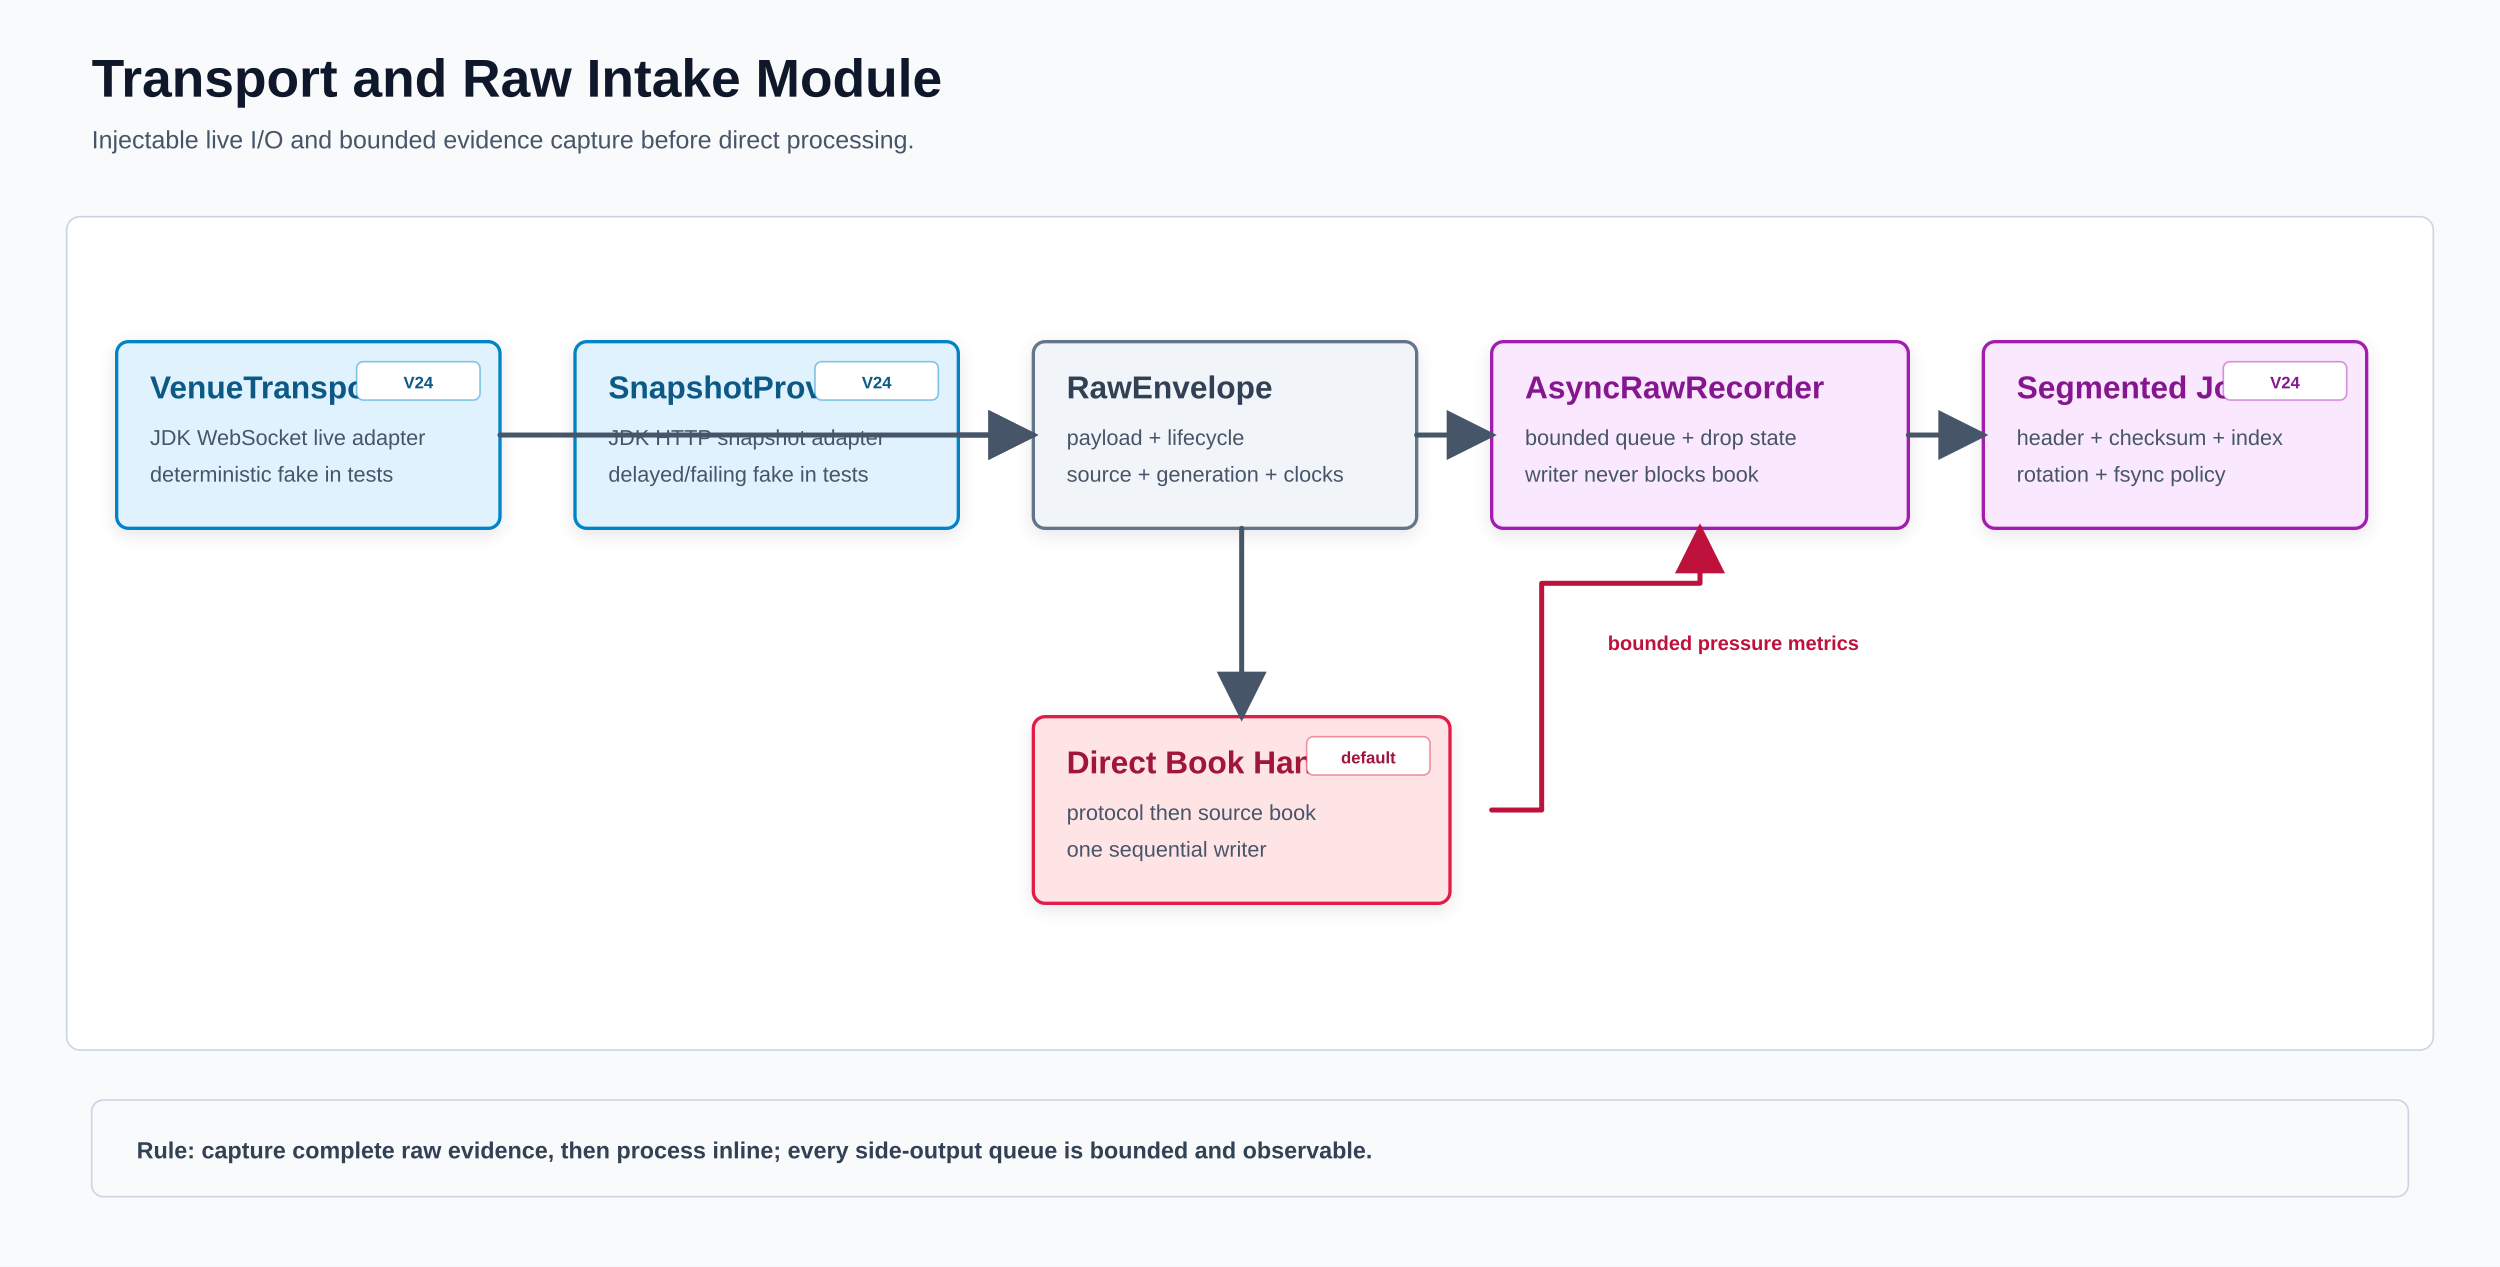
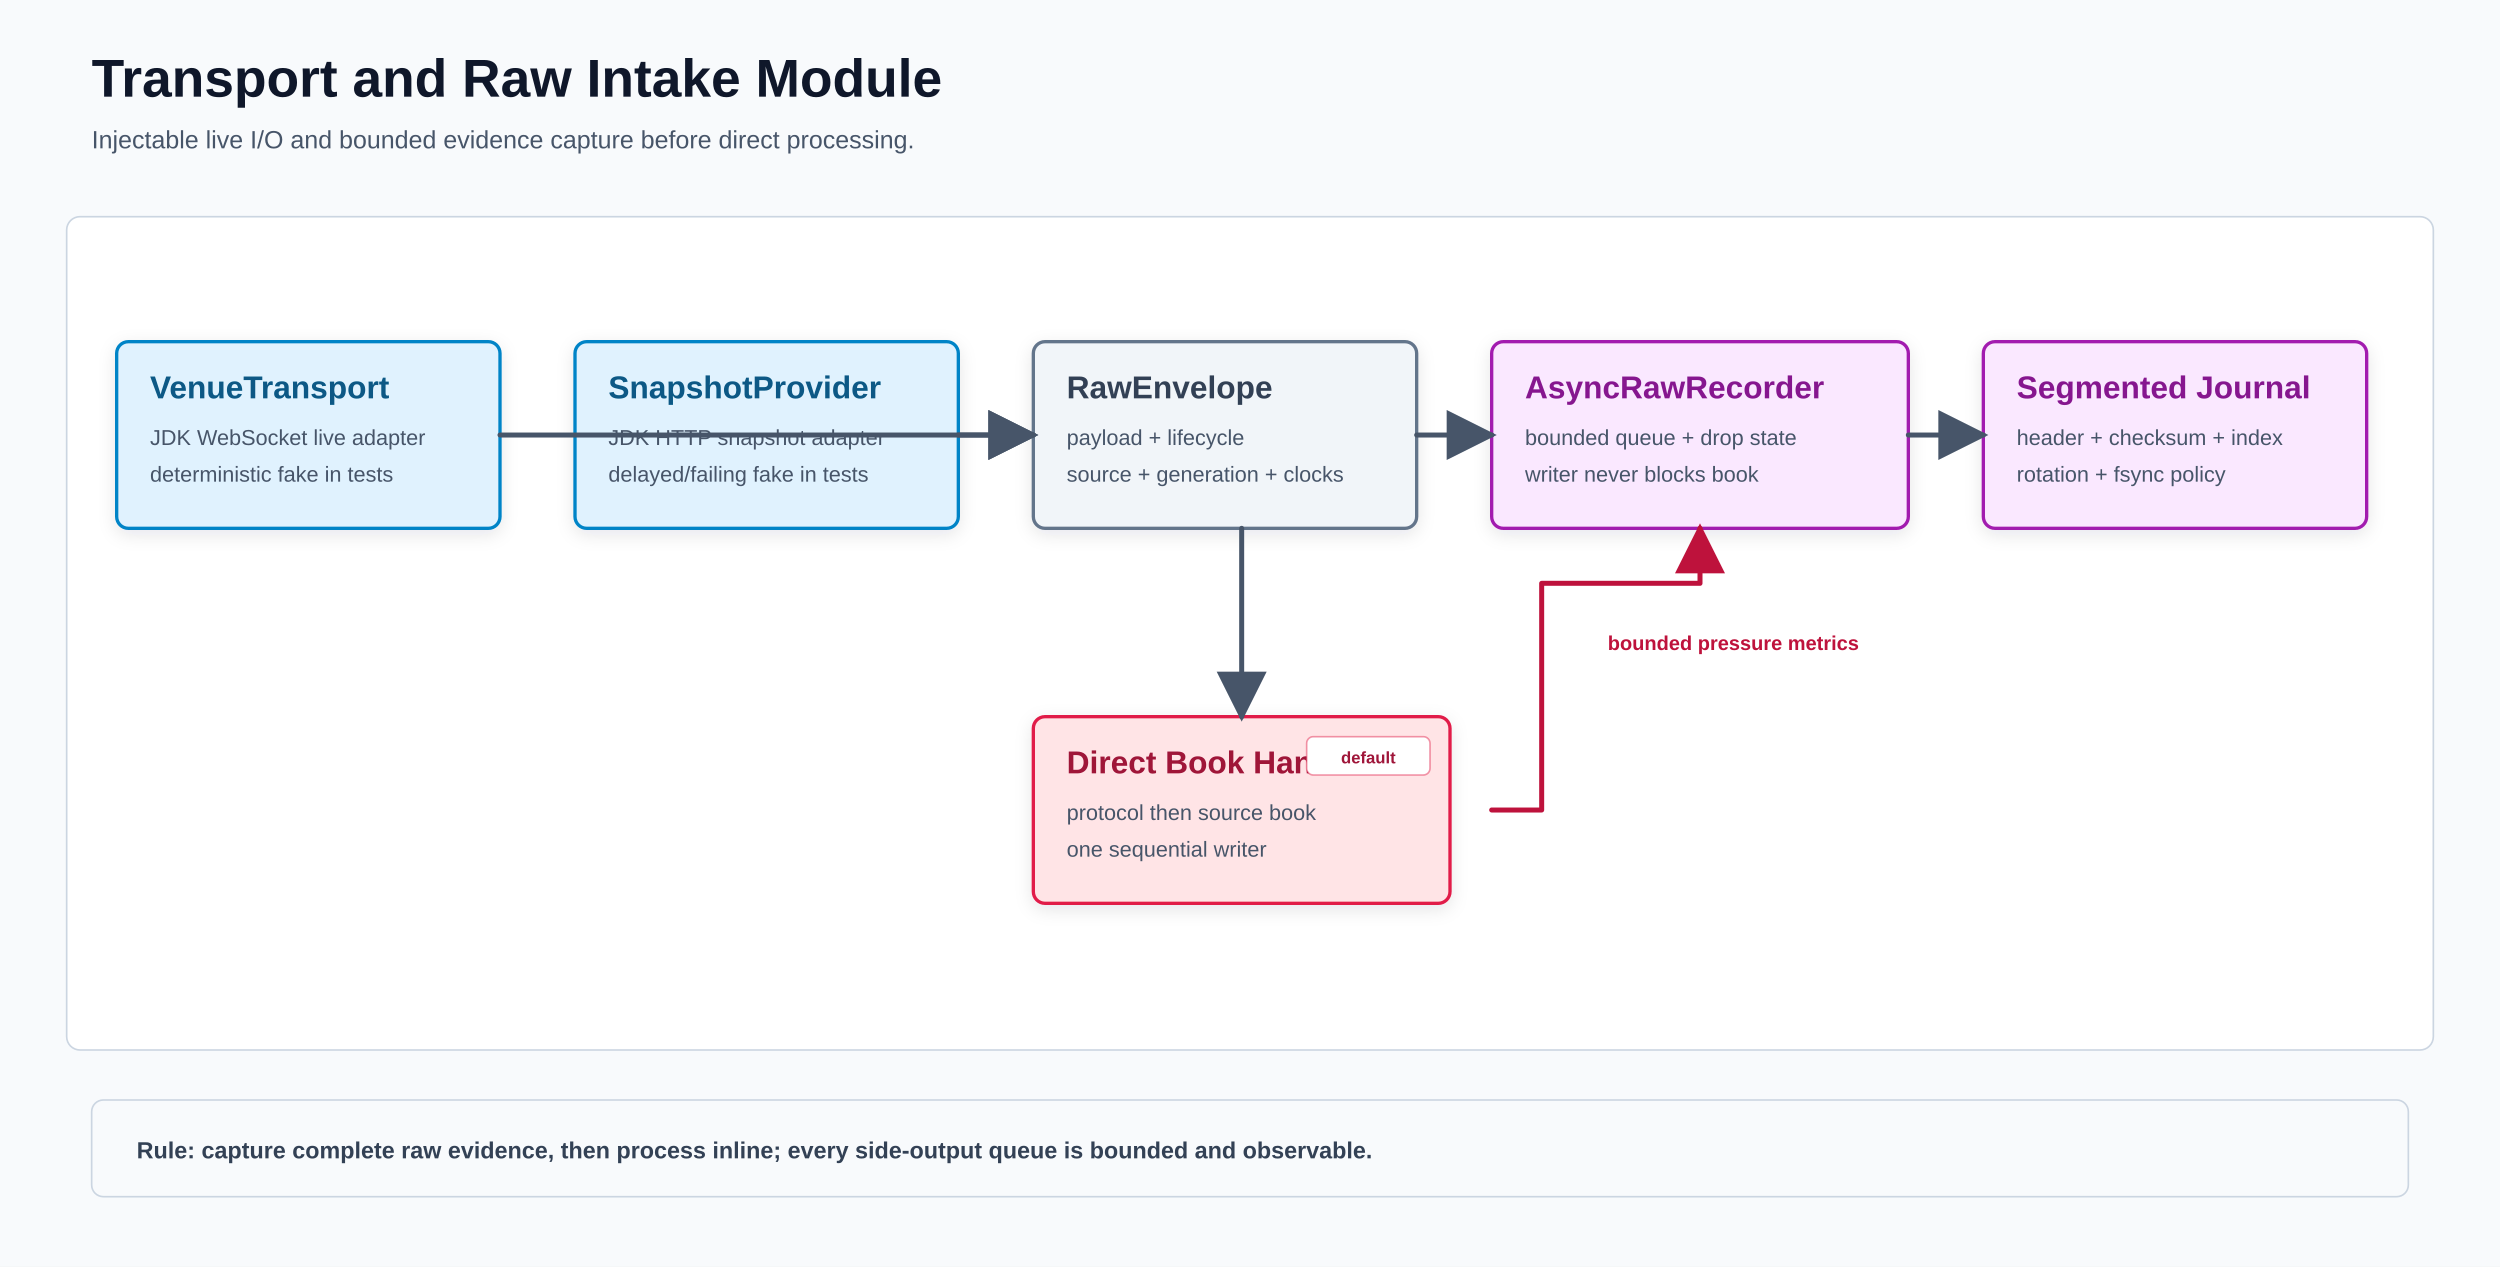
<svg xmlns="http://www.w3.org/2000/svg" width="1500" height="760" viewBox="0 0 1500 760" role="img" aria-labelledby="title desc">
  <defs>
    <marker id="arrow" markerWidth="12" markerHeight="12" refX="10" refY="6" orient="auto" markerUnits="strokeWidth">
      <path d="M1 1 L11 6 L1 11 Z" fill="#475569" />
    </marker>
    <marker id="failure-arrow" markerWidth="12" markerHeight="12" refX="10" refY="6" orient="auto" markerUnits="strokeWidth">
      <path d="M1 1 L11 6 L1 11 Z" fill="#be123c" />
    </marker>
    <marker id="replay-arrow" markerWidth="12" markerHeight="12" refX="10" refY="6" orient="auto" markerUnits="strokeWidth">
      <path d="M1 1 L11 6 L1 11 Z" fill="#a21caf" />
    </marker>
    <filter id="shadow" x="-15%" y="-15%" width="130%" height="140%">
      <feDropShadow dx="0" dy="3" stdDeviation="5" flood-color="#0f172a" flood-opacity="0.10" />
    </filter>
  </defs>
  <rect width="1500" height="760" fill="#f8fafc" />
  <text x="55" y="58" font-family="Arial, sans-serif" font-size="32" font-weight="700" fill="#0f172a" text-anchor="start">Transport and Raw Intake Module</text>
  <text x="55" y="89" font-family="Arial, sans-serif" font-size="15" font-weight="400" fill="#475569" text-anchor="start">Injectable live I/O and bounded evidence capture before direct processing.</text>
  <rect x="40" y="130" width="1420" height="500" rx="8" fill="#ffffff" stroke="#cbd5e1" />
  <g filter="url(#shadow)">
    <rect x="70" y="205" width="230" height="112" rx="7" fill="#e0f2fe" stroke="#0284c7" stroke-width="2" />
    <text x="90" y="239" font-family="Arial, sans-serif" font-size="19" font-weight="700" fill="#075985" text-anchor="start">VenueTransport</text>
    <text x="90" y="267" font-family="Arial, sans-serif" font-size="13" font-weight="400" fill="#475569" text-anchor="start">JDK WebSocket live adapter</text>
    <text x="90" y="289" font-family="Arial, sans-serif" font-size="13" font-weight="400" fill="#475569" text-anchor="start">deterministic fake in tests</text>
-     <rect x="214" y="217" width="74" height="23" rx="4" fill="#ffffff" stroke="#0284c7" stroke-opacity="0.45" />
-     <text x="251" y="233" font-family="Arial, sans-serif" font-size="10" font-weight="700" fill="#075985" text-anchor="middle">V24</text>
  </g>
  <g filter="url(#shadow)">
    <rect x="345" y="205" width="230" height="112" rx="7" fill="#e0f2fe" stroke="#0284c7" stroke-width="2" />
    <text x="365" y="239" font-family="Arial, sans-serif" font-size="19" font-weight="700" fill="#075985" text-anchor="start">SnapshotProvider</text>
    <text x="365" y="267" font-family="Arial, sans-serif" font-size="13" font-weight="400" fill="#475569" text-anchor="start">JDK HTTP snapshot adapter</text>
    <text x="365" y="289" font-family="Arial, sans-serif" font-size="13" font-weight="400" fill="#475569" text-anchor="start">delayed/failing fake in tests</text>
-     <rect x="489" y="217" width="74" height="23" rx="4" fill="#ffffff" stroke="#0284c7" stroke-opacity="0.45" />
-     <text x="526" y="233" font-family="Arial, sans-serif" font-size="10" font-weight="700" fill="#075985" text-anchor="middle">V24</text>
  </g>
  <g filter="url(#shadow)">
    <rect x="620" y="205" width="230" height="112" rx="7" fill="#f1f5f9" stroke="#64748b" stroke-width="2" />
    <text x="640" y="239" font-family="Arial, sans-serif" font-size="19" font-weight="700" fill="#334155" text-anchor="start">RawEnvelope</text>
    <text x="640" y="267" font-family="Arial, sans-serif" font-size="13" font-weight="400" fill="#475569" text-anchor="start">payload + lifecycle</text>
    <text x="640" y="289" font-family="Arial, sans-serif" font-size="13" font-weight="400" fill="#475569" text-anchor="start">source + generation + clocks</text>
  </g>
  <g filter="url(#shadow)">
    <rect x="895" y="205" width="250" height="112" rx="7" fill="#fae8ff" stroke="#a21caf" stroke-width="2" />
    <text x="915" y="239" font-family="Arial, sans-serif" font-size="19" font-weight="700" fill="#86198f" text-anchor="start">AsyncRawRecorder</text>
    <text x="915" y="267" font-family="Arial, sans-serif" font-size="13" font-weight="400" fill="#475569" text-anchor="start">bounded queue + drop state</text>
    <text x="915" y="289" font-family="Arial, sans-serif" font-size="13" font-weight="400" fill="#475569" text-anchor="start">writer never blocks book</text>
  </g>
  <g filter="url(#shadow)">
    <rect x="1190" y="205" width="230" height="112" rx="7" fill="#fae8ff" stroke="#a21caf" stroke-width="2" />
    <text x="1210" y="239" font-family="Arial, sans-serif" font-size="19" font-weight="700" fill="#86198f" text-anchor="start">Segmented Journal</text>
    <text x="1210" y="267" font-family="Arial, sans-serif" font-size="13" font-weight="400" fill="#475569" text-anchor="start">header + checksum + index</text>
    <text x="1210" y="289" font-family="Arial, sans-serif" font-size="13" font-weight="400" fill="#475569" text-anchor="start">rotation + fsync policy</text>
-     <rect x="1334" y="217" width="74" height="23" rx="4" fill="#ffffff" stroke="#a21caf" stroke-opacity="0.45" />
-     <text x="1371" y="233" font-family="Arial, sans-serif" font-size="10" font-weight="700" fill="#86198f" text-anchor="middle">V24</text>
  </g>
  <g filter="url(#shadow)">
    <rect x="620" y="430" width="250" height="112" rx="7" fill="#ffe4e6" stroke="#e11d48" stroke-width="2" />
    <text x="640" y="464" font-family="Arial, sans-serif" font-size="19" font-weight="700" fill="#9f1239" text-anchor="start">Direct Book Handoff</text>
    <text x="640" y="492" font-family="Arial, sans-serif" font-size="13" font-weight="400" fill="#475569" text-anchor="start">protocol then source book</text>
    <text x="640" y="514" font-family="Arial, sans-serif" font-size="13" font-weight="400" fill="#475569" text-anchor="start">one sequential writer</text>
    <rect x="784" y="442" width="74" height="23" rx="4" fill="#ffffff" stroke="#e11d48" stroke-opacity="0.45" />
    <text x="821" y="458" font-family="Arial, sans-serif" font-size="10" font-weight="700" fill="#9f1239" text-anchor="middle">default</text>
  </g>
  <path d="M300 261 H620" fill="none" stroke="#475569" stroke-width="3" stroke-linecap="round" stroke-linejoin="round" marker-end="url(#arrow)" />
  <path d="M575 261 H620" fill="none" stroke="#475569" stroke-width="3" stroke-linecap="round" stroke-linejoin="round" marker-end="url(#arrow)" />
  <path d="M850 261 H895" fill="none" stroke="#475569" stroke-width="3" stroke-linecap="round" stroke-linejoin="round" marker-end="url(#arrow)" />
  <path d="M1145 261 H1190" fill="none" stroke="#475569" stroke-width="3" stroke-linecap="round" stroke-linejoin="round" marker-end="url(#arrow)" />
  <path d="M745 317 V430" fill="none" stroke="#475569" stroke-width="3" stroke-linecap="round" stroke-linejoin="round" marker-end="url(#arrow)" />
  <path d="M895 486 H925 V350 H1020 V317" fill="none" stroke="#be123c" stroke-width="3" stroke-linecap="round" stroke-linejoin="round" marker-end="url(#failure-arrow)" />
  <text x="1040" y="390" font-family="Arial, sans-serif" font-size="12" font-weight="700" fill="#be123c" text-anchor="middle">bounded pressure metrics</text>
  <rect x="55" y="660" width="1390" height="58" rx="7" fill="#f8fafc" stroke="#cbd5e1" />
  <text x="82" y="695" font-family="Arial, sans-serif" font-size="14" font-weight="700" fill="#334155" text-anchor="start">Rule: capture complete raw evidence, then process inline; every side-output queue is bounded and observable.</text>
</svg>
